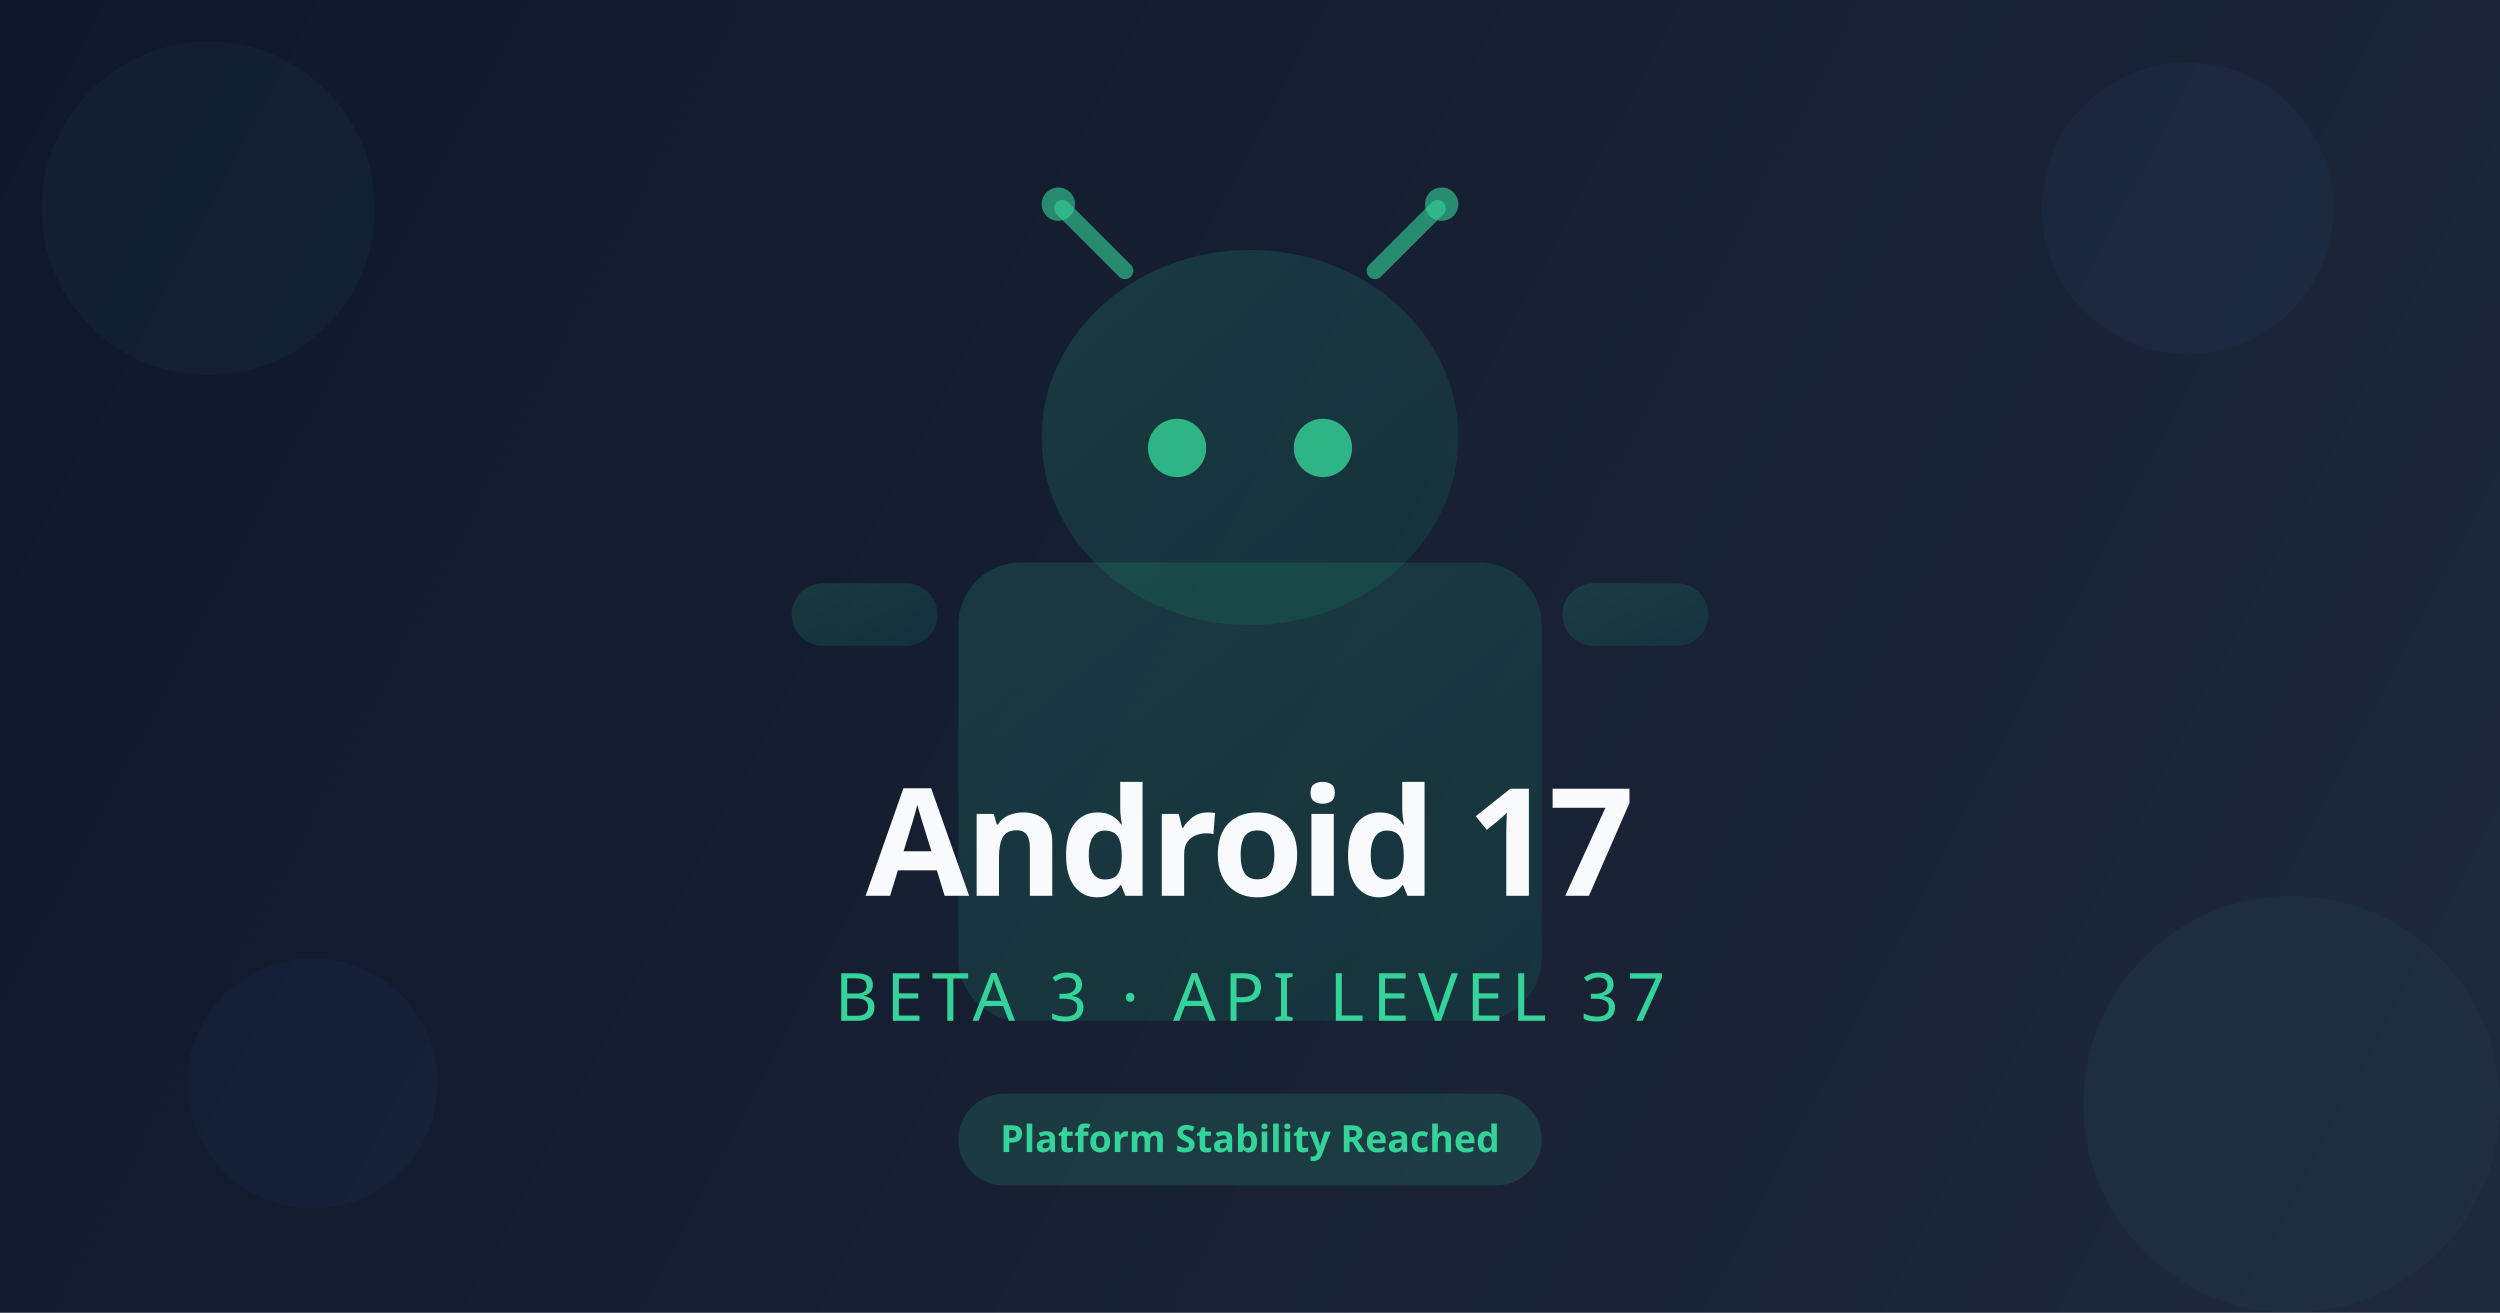
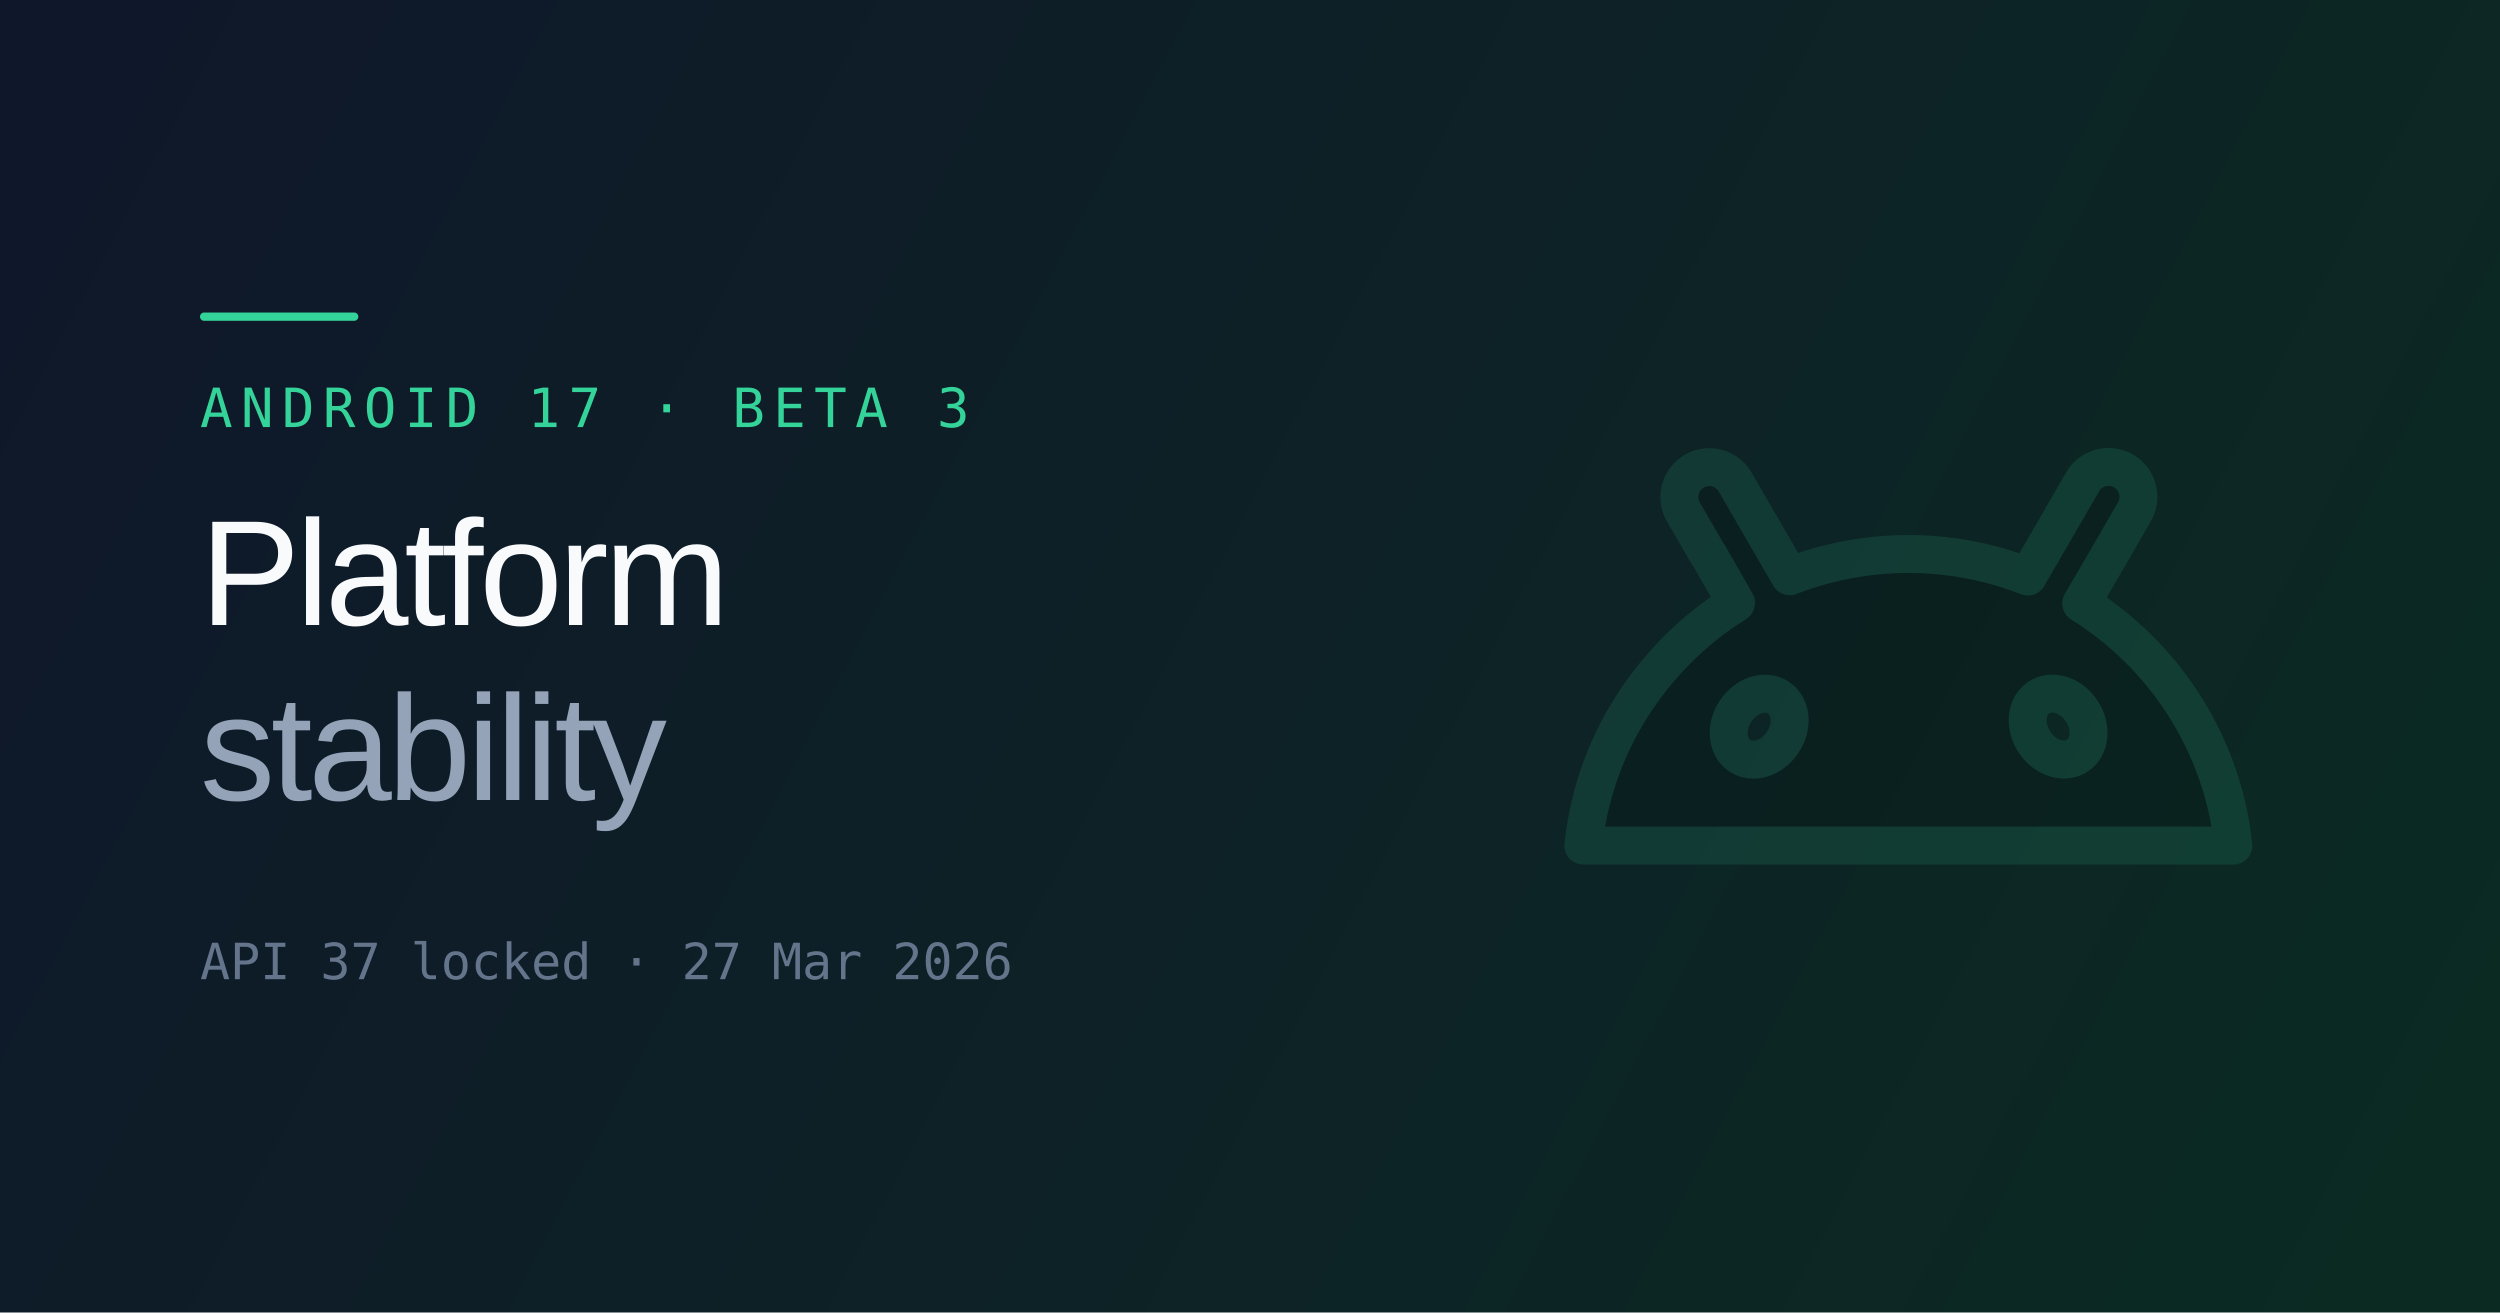
- <svg xmlns="http://www.w3.org/2000/svg" viewBox="0 0 1200 630" fill="none">
-   <rect width="1200" height="630" fill="#0F172A" />
-   <rect x="0" y="0" width="1200" height="630" fill="url(#bg-grad)" />
+ <svg xmlns="http://www.w3.org/2000/svg" viewBox="0 0 1200 630" fill="none" role="img" aria-label="Android 17 Beta 3 banner — platform stability reached.">
  <defs>
-     <linearGradient id="bg-grad" x1="0" y1="0" x2="1200" y2="630" gradientUnits="userSpaceOnUse">
+     <linearGradient id="bg-android17beta3" x1="0" y1="0" x2="1200" y2="630" gradientUnits="userSpaceOnUse">
      <stop offset="0%" stop-color="#0F172A" />
-       <stop offset="100%" stop-color="#1E293B" />
-     </linearGradient>
-     <linearGradient id="android-grad" x1="0" y1="0" x2="1" y2="1" gradientUnits="objectBoundingBox">
-       <stop offset="0%" stop-color="#34D399" />
-       <stop offset="100%" stop-color="#059669" />
+       <stop offset="100%" stop-color="#0B2B22" />
    </linearGradient>
  </defs>
-   <rect x="460" y="270" width="280" height="220" rx="30" fill="url(#android-grad)" opacity="0.15" />
-   <ellipse cx="600" cy="210" rx="100" ry="90" fill="url(#android-grad)" opacity="0.15" />
-   <line x1="540" y1="130" x2="510" y2="100" stroke="#34D399" stroke-width="8" stroke-linecap="round" opacity="0.6" />
-   <circle cx="508" cy="98" r="8" fill="#34D399" opacity="0.6" />
-   <line x1="660" y1="130" x2="690" y2="100" stroke="#34D399" stroke-width="8" stroke-linecap="round" opacity="0.6" />
-   <circle cx="692" cy="98" r="8" fill="#34D399" opacity="0.6" />
-   <circle cx="565" cy="215" r="14" fill="#34D399" opacity="0.8" />
-   <circle cx="635" cy="215" r="14" fill="#34D399" opacity="0.8" />
-   <rect x="380" y="280" width="70" height="30" rx="15" fill="url(#android-grad)" opacity="0.15" />
-   <rect x="750" y="280" width="70" height="30" rx="15" fill="url(#android-grad)" opacity="0.15" />
-   <text x="600" y="430" text-anchor="middle" font-family="system-ui, sans-serif" font-size="72" font-weight="800" fill="#F8FAFC" letter-spacing="-2">Android 17</text>
-   <text x="600" y="490" text-anchor="middle" font-family="system-ui, sans-serif" font-size="32" font-weight="400" fill="#34D399" letter-spacing="4">BETA 3 · API LEVEL 37</text>
-   <rect x="460" y="525" width="280" height="44" rx="22" fill="#34D399" opacity="0.15" />
-   <text x="600" y="553" text-anchor="middle" font-family="system-ui, sans-serif" font-size="18" font-weight="600" fill="#34D399">Platform Stability Reached</text>
-   <circle cx="100" cy="100" r="80" fill="#34D399" opacity="0.04" />
-   <circle cx="1100" cy="530" r="100" fill="#34D399" opacity="0.04" />
-   <circle cx="150" cy="520" r="60" fill="#3B82F6" opacity="0.04" />
-   <circle cx="1050" cy="100" r="70" fill="#3B82F6" opacity="0.04" />
+   <rect width="1200" height="630" fill="url(#bg-android17beta3)" />
+   <g opacity="0.13" transform="translate(760 159) scale(13)" fill="none" stroke="#34D399" stroke-width="1.4" stroke-linecap="round" stroke-linejoin="round">
+     <path fill="currentColor" d="M18.44 5.559q-1.015 1.748-2.028 3.498q-.055-.023-.111-.043a12.1 12.1 0 0 0-8.68.033C7.537 8.897 5.868 6.026 5.6 5.56a1 1 0 0 0-.141-.19a1.104 1.104 0 0 0-1.768 1.298c1.947 3.37-.096-.216 1.948 3.36c.017.03-.495.263-1.393 1.017C2.9 12.176.452 14.772 0 18.99h24a11.7 11.7 0 0 0-.746-3.068a12.1 12.1 0 0 0-2.74-4.184a12 12 0 0 0-2.131-1.687c.66-1.122 1.312-2.256 1.965-3.385a1.11 1.11 0 0 0-.008-1.12a1.1 1.1 0 0 0-.852-.532c-.522-.054-.939.313-1.049.545m-.04 8.46c.395.593.324 1.331-.156 1.65c-.48.32-1.188.1-1.582-.493s-.324-1.33.156-1.65c.473-.316 1.182-.11 1.582.494m-11.193-.492c.48.32.55 1.058.156 1.65c-.394.593-1.103.815-1.584.495c-.48-.32-.55-1.058-.156-1.65c.4-.603 1.109-.811 1.584-.495" />
+   </g>
+   <rect x="96" y="150" width="76" height="4" rx="2" fill="#34D399" />
+   <text x="96" y="205" font-family="'IBM Plex Mono',ui-monospace,monospace" font-size="26" letter-spacing="4" fill="#34D399">ANDROID 17 · BETA 3</text>
+   <text x="96" y="300" font-family="Switzer,'Helvetica Neue',Arial,sans-serif" font-size="72" font-weight="500" letter-spacing="-2" fill="#F8FAFC">Platform</text>
+   <text x="96" y="384" font-family="Switzer,'Helvetica Neue',Arial,sans-serif" font-size="72" font-weight="500" letter-spacing="-2" fill="#94A3B8">stability</text>
+   <text x="96" y="470" font-family="'IBM Plex Mono',ui-monospace,monospace" font-size="24" fill="#64748B">API 37 locked · 27 Mar 2026</text>
</svg>
